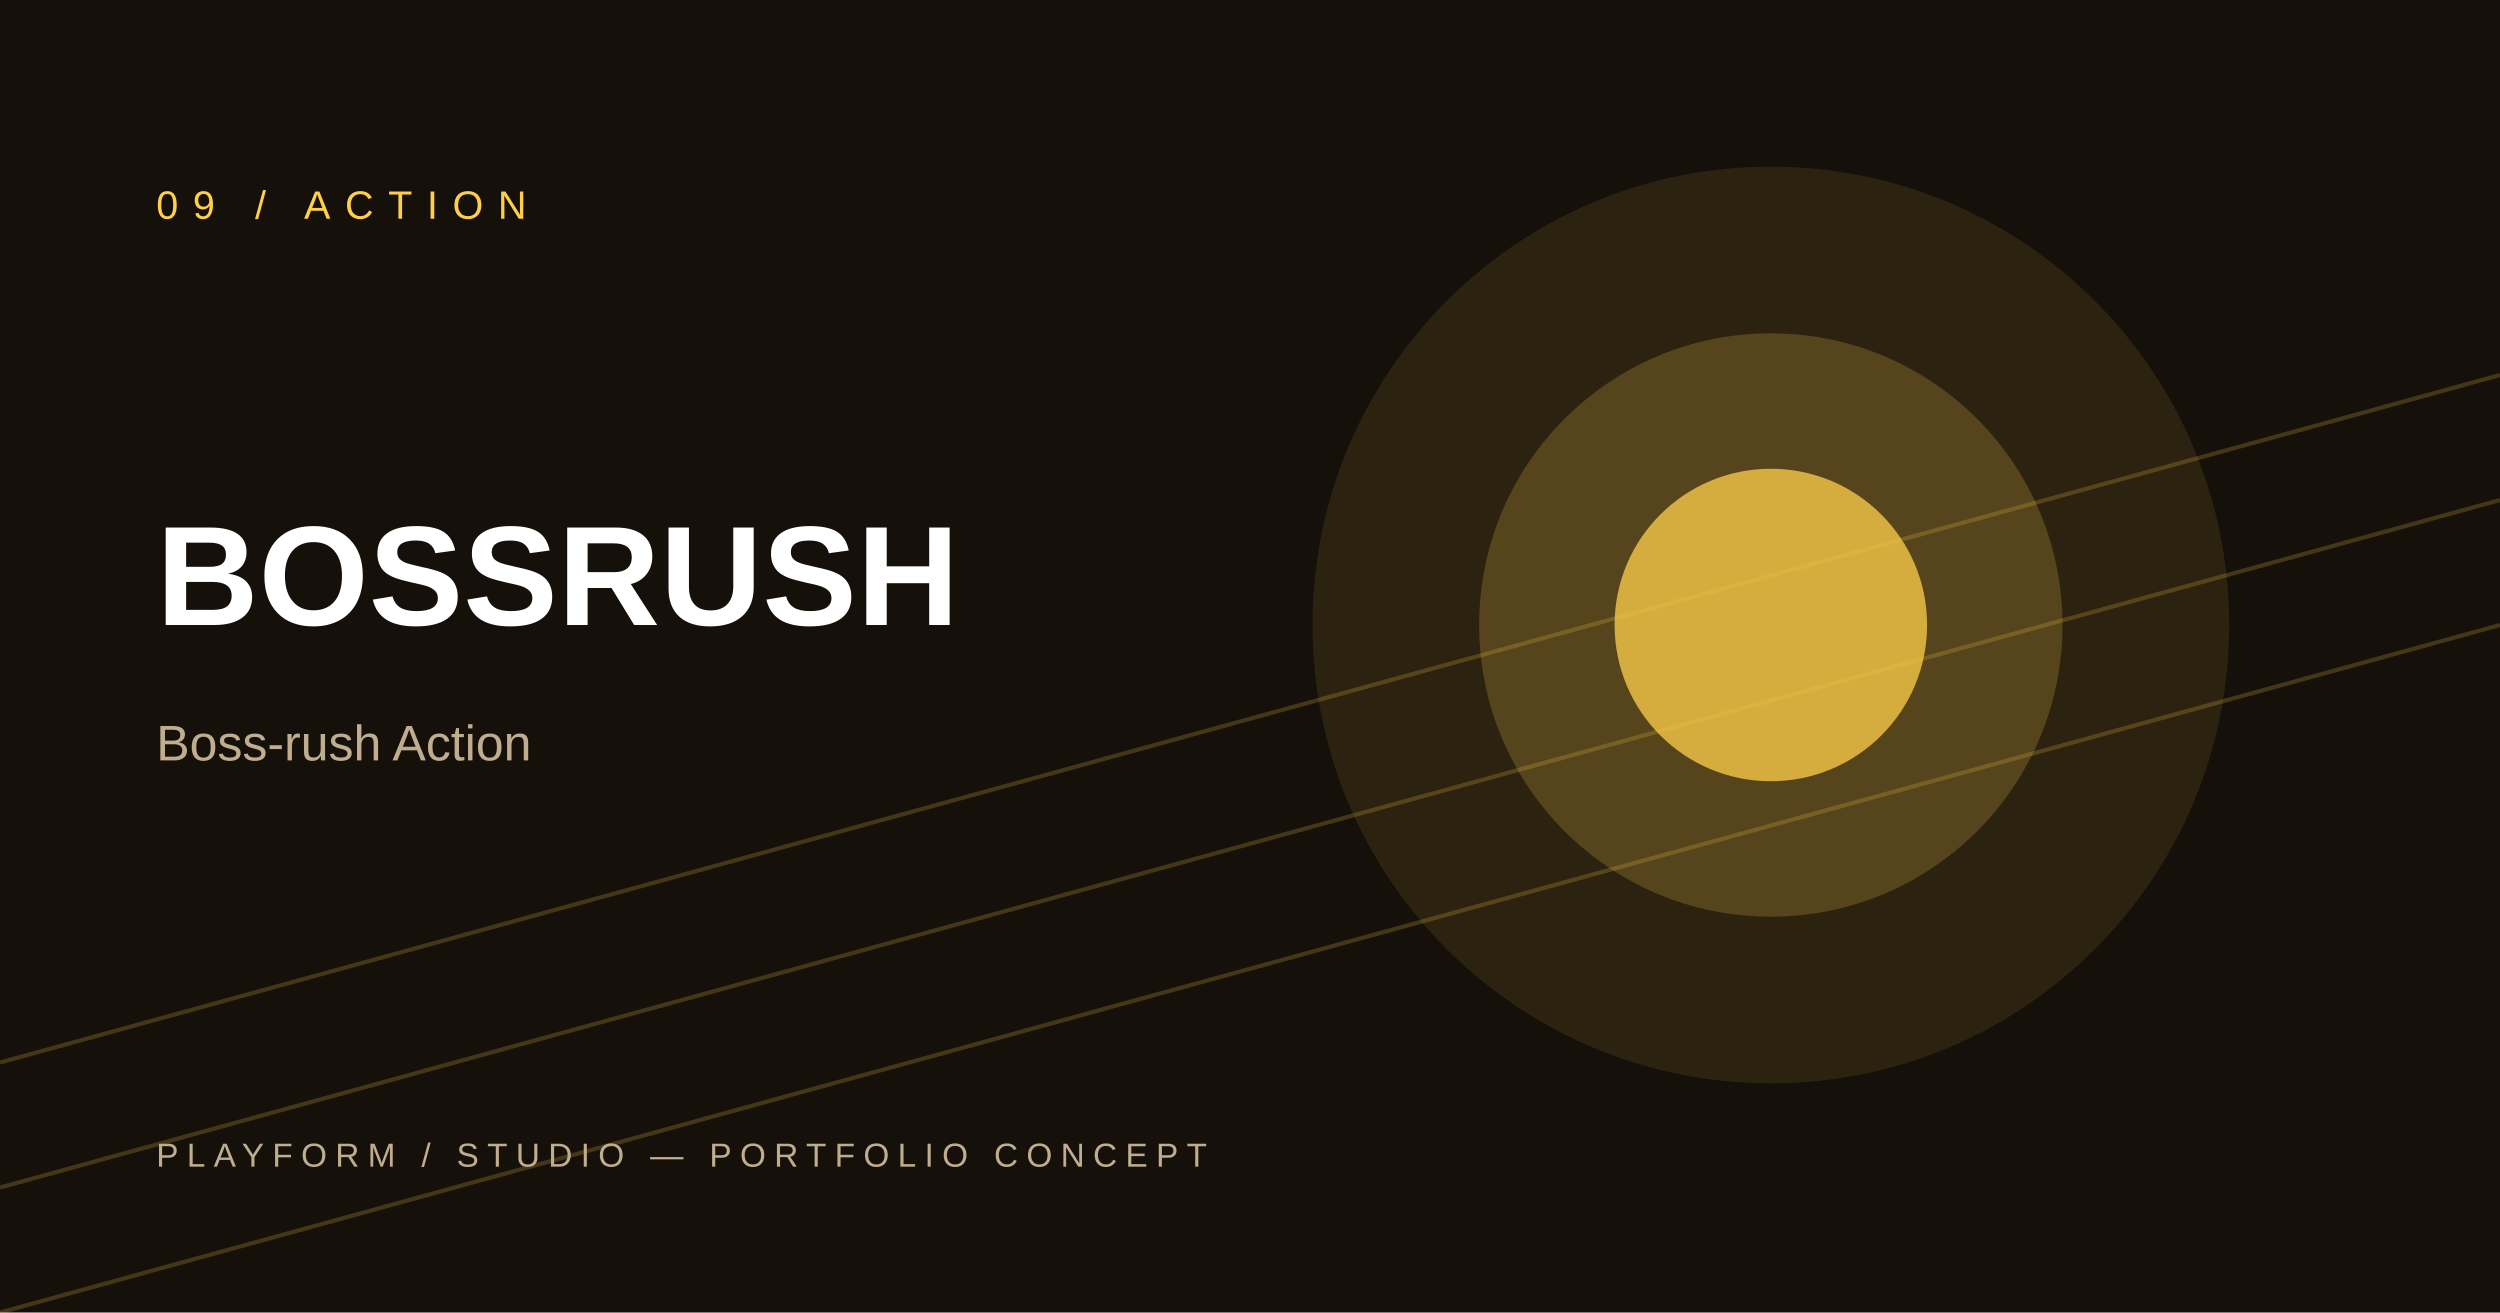
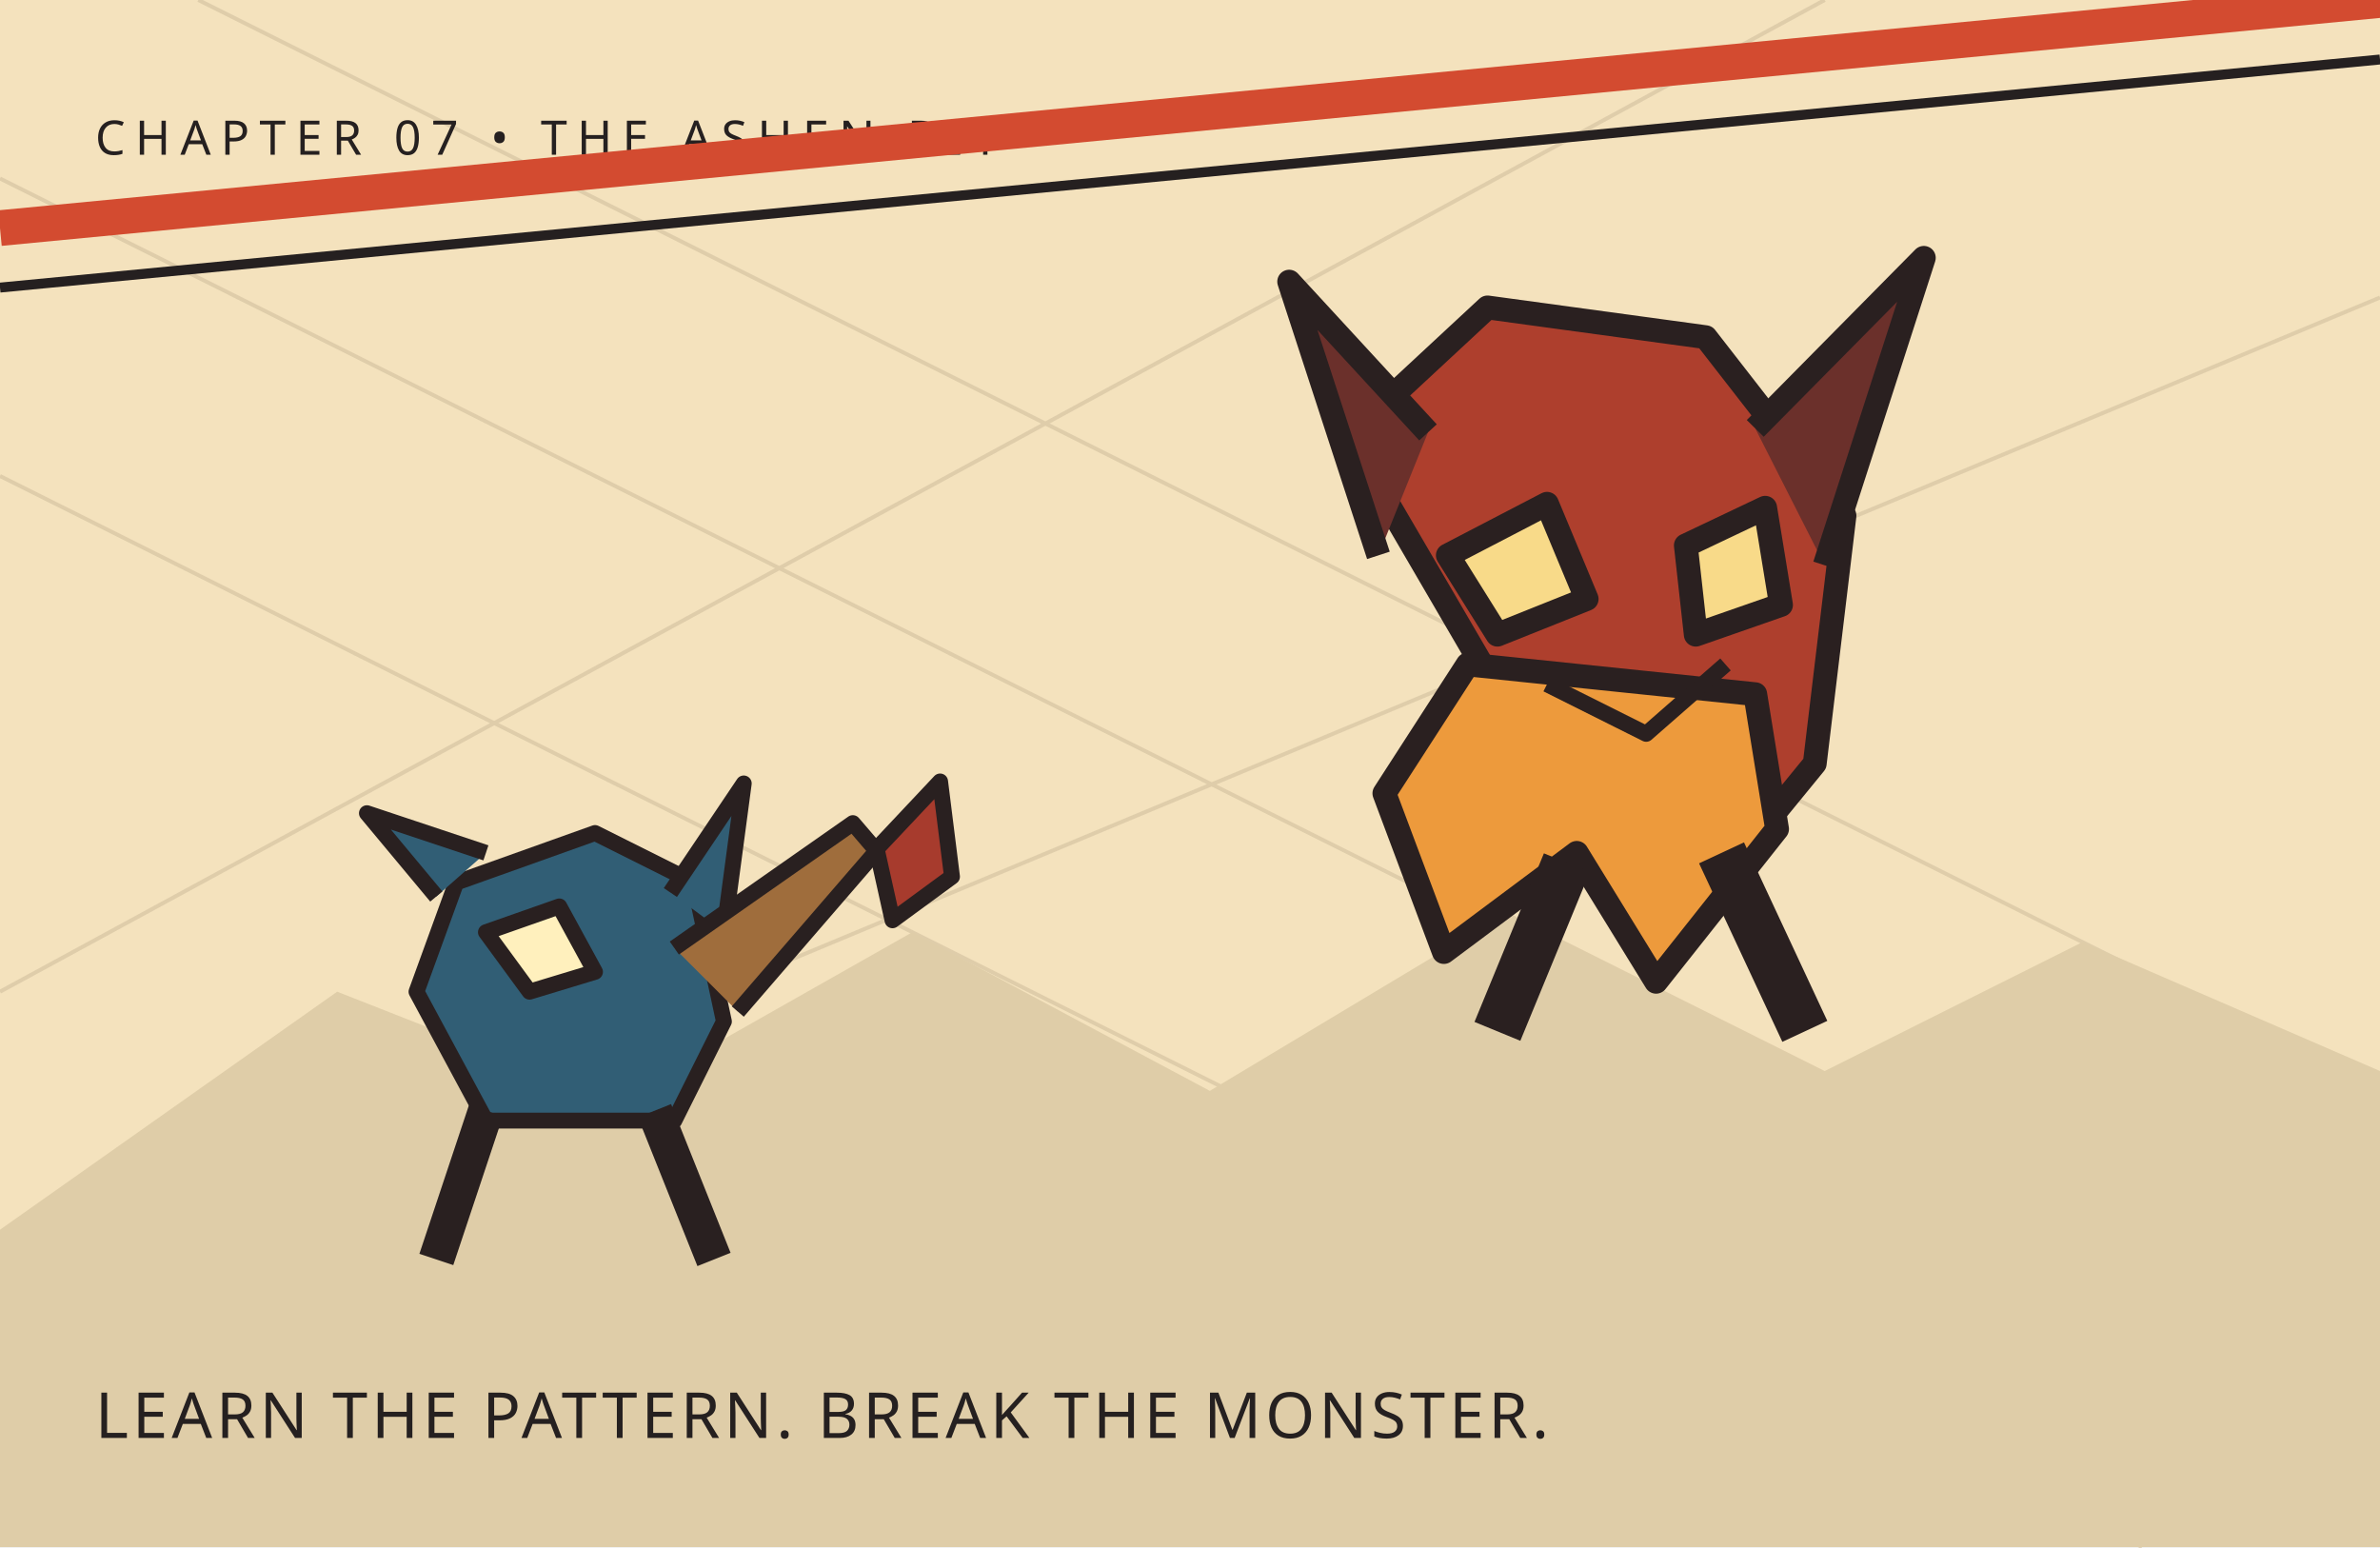
- <svg xmlns="http://www.w3.org/2000/svg" viewBox="0 0 1200 630">
-   <rect width="1200" height="630" fill="#15100a" />
-   <circle cx="850" cy="300" r="220" fill="#ffcf4a" opacity=".10" />
-   <circle cx="850" cy="300" r="140" fill="#ffcf4a" opacity=".20" />
-   <circle cx="850" cy="300" r="75" fill="#ffcf4a" opacity=".75" />
-   <path d="M0 510 L1200 180 M0 570 L1200 240 M0 630 L1200 300" stroke="#ffcf4a" stroke-opacity=".2" stroke-width="2" />
-   <text x="75" y="105" fill="#ffcf4a" font-family="Arial,sans-serif" font-size="19" letter-spacing="7">09 / ACTION</text>
-   <text x="75" y="300" fill="#fff" font-family="Arial,sans-serif" font-weight="900" font-size="68">BOSSRUSH</text>
-   <text x="75" y="365" fill="#c0ad8d" font-family="Arial,sans-serif" font-size="24">Boss-rush Action</text>
-   <text x="75" y="560" fill="#c0ad8d" font-family="Arial,sans-serif" font-size="16" letter-spacing="4">PLAYFORM / STUDIO — PORTFOLIO CONCEPT</text>
+ <svg xmlns="http://www.w3.org/2000/svg" viewBox="0 0 1200 780">
+   <rect width="1200" height="780" fill="#f5e8c9" />
+   <path d="M0 0H1200V780H0Z" fill="#f4e2bd" />
+   <g stroke="#d6c4a2" stroke-width="2" opacity=".7">
+     <path d="M0 90L1200 690M0 240L1080 780M100 0L1200 550M0 650L1200 150M0 500L920 0" />
+   </g>
+   <path d="M0 620L170 500 310 555 460 470 610 550 760 460 920 540 1050 475 1200 540V780H0Z" fill="#dfcda8" />
+   <g transform="translate(650 130)" stroke="#2a2020" stroke-width="12" stroke-linejoin="round">
+     <path d="M100 210L30 90 100 25 210 40 280 130 265 255 220 310 170 300Z" fill="#ae3f2d" />
+     <path d="M70 88L0 12 45 150M235 86L320 0 270 155" fill="#6b302b" />
+     <path d="M90 205L48 270 78 350 145 300 185 365 246 288 235 220Z" fill="#ed9a3c" />
+     <path d="M80 150L130 124 150 172 105 190Z" fill="#f8da89" />
+     <path d="M200 145L240 126 248 175 205 190Z" fill="#f8da89" />
+     <path d="M130 215L180 240 220 205" fill="none" stroke="#2a2020" stroke-width="8" />
+     <path d="M140 305L105 390M218 300L260 390" stroke="#2a2020" stroke-width="25" />
+   </g>
+   <g transform="translate(210 390)" stroke="#292020" stroke-width="8" stroke-linejoin="round">
+     <path d="M0 110L20 55 90 30 140 55 155 125 130 175H35Z" fill="#315e75" />
+     <path d="M10 62L-25 20 35 40M128 60L165 5 155 80" fill="#315e75" />
+     <path d="M35 80L72 67 90 100 57 110Z" fill="#fff0bd" />
+     <path d="M35 170L10 245M120 170L150 245" stroke-width="18" />
+     <path d="M130 88L220 25 232 39 162 120" fill="#9f6d3c" />
+     <path d="M232 38L264 4 270 52 240 74Z" fill="#a73b2d" />
+   </g>
+   <g fill="#252020" font-family="Impact,Arial Narrow,sans-serif">
+     <text x="48" y="78" font-size="24" letter-spacing="5">CHAPTER 07 • THE ASHEN PIT</text>
+     <text x="48" y="725" font-size="32" letter-spacing="2">LEARN THE PATTERN. BREAK THE MONSTER.</text>
+   </g>
+   <path d="M0 115L1200 0" stroke="#d34b30" stroke-width="18" />
+   <path d="M0 145L1200 30" stroke="#252020" stroke-width="5" />
</svg>
